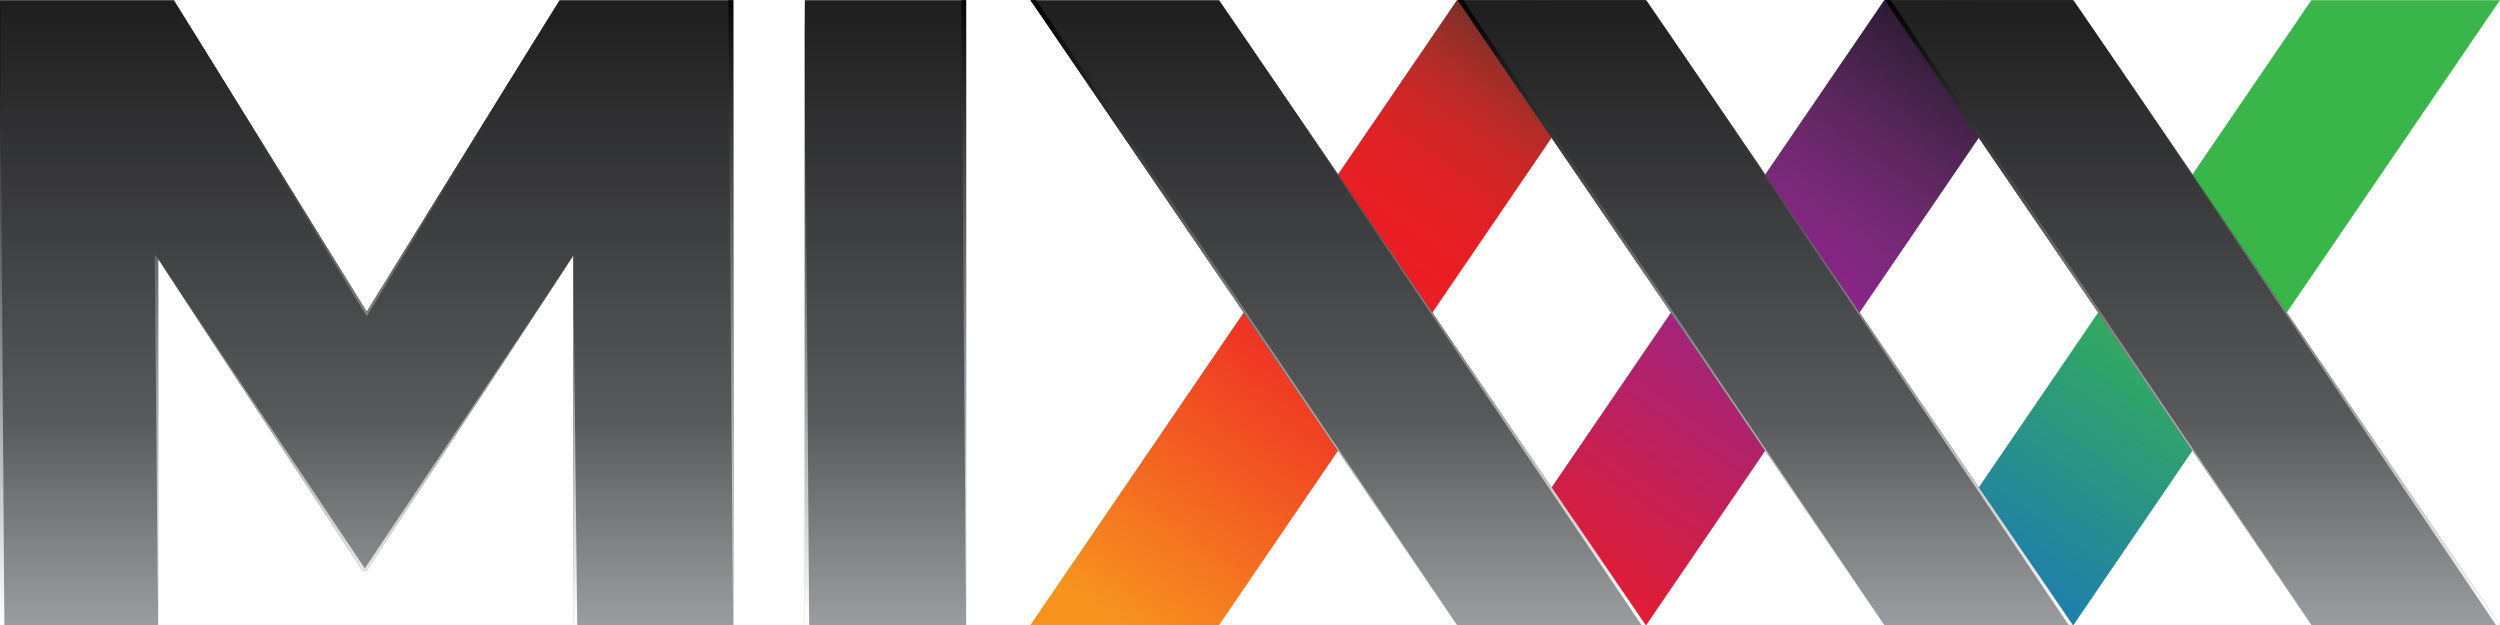
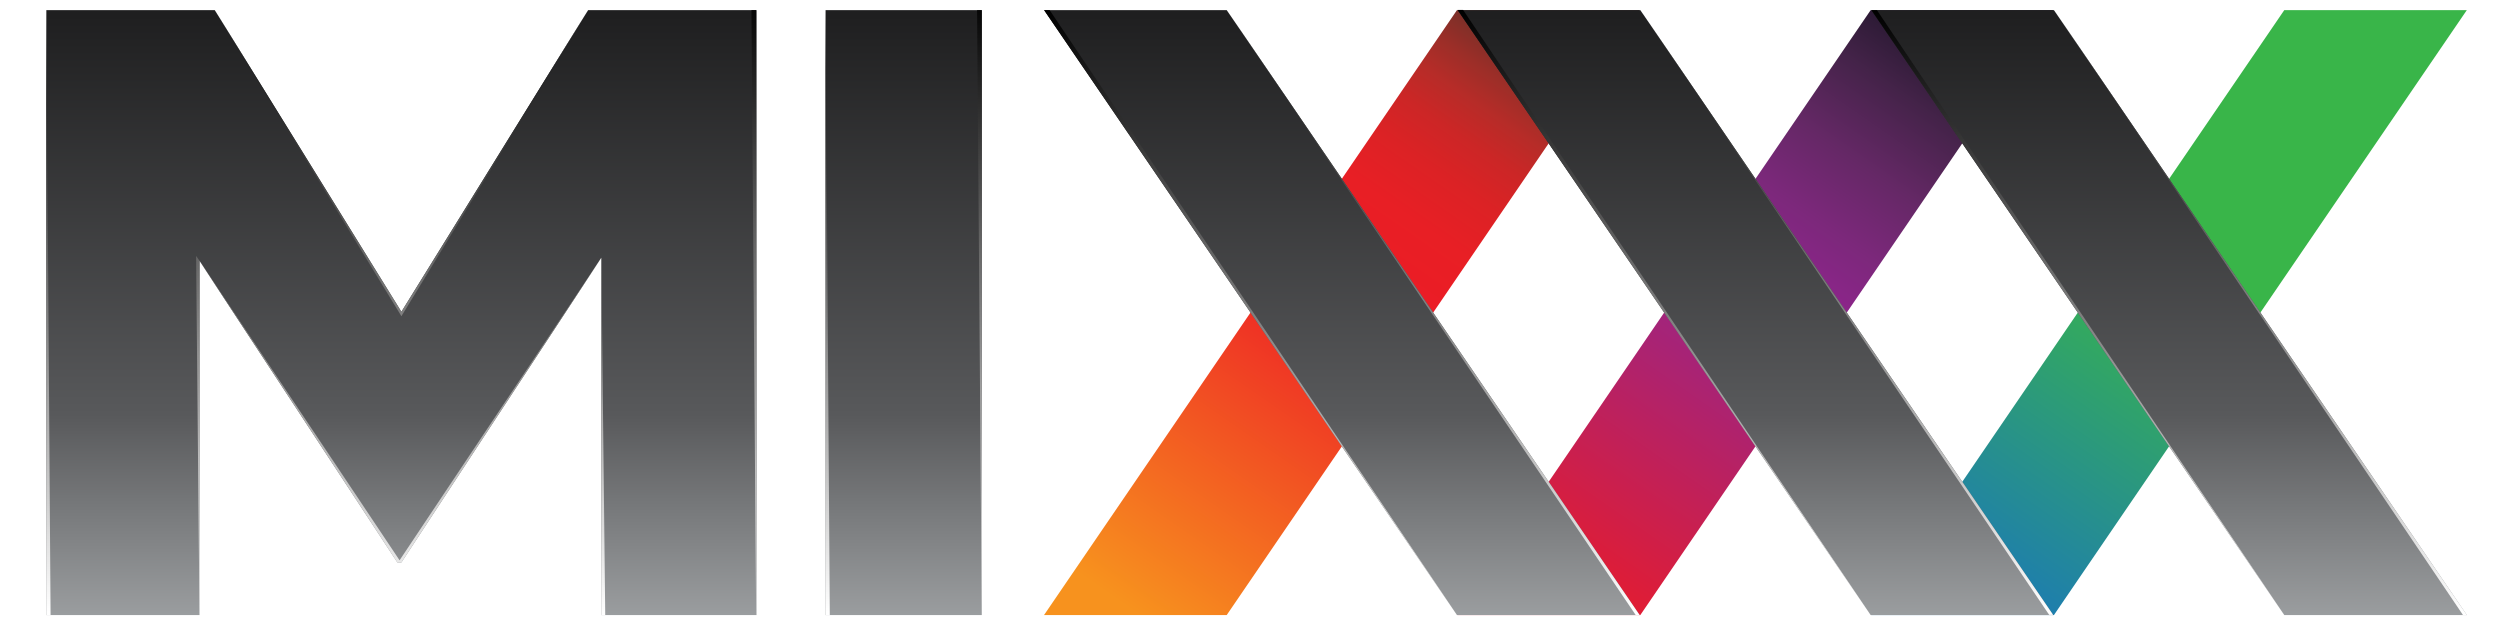
<svg xmlns="http://www.w3.org/2000/svg" xmlns:xlink="http://www.w3.org/1999/xlink" width="104" height="26" version="1.1" id="svg2">
  <defs id="defs4">
    <linearGradient id="Grad0" y1="-0.146" x1="74.993" y2="88.767" gradientUnits="userSpaceOnUse" x2="13.486">
      <stop offset="47.8%" stop-color="#39b549" stop-opacity="1" id="stop7" />
      <stop offset="100%" stop-color="#1a76bc" stop-opacity="1" id="stop9" />
    </linearGradient>
    <linearGradient id="Grad1" y1="-0.15" x1="74.998" y2="88.767" gradientUnits="userSpaceOnUse" x2="13.488">
      <stop offset="0%" stop-color="#381f1f" stop-opacity="1" id="stop12" />
      <stop offset="0.17%" stop-color="#3a1f20" stop-opacity="1" id="stop14" />
      <stop offset="3.76%" stop-color="#5b2825" stop-opacity="1" id="stop16" />
      <stop offset="7.57%" stop-color="#7c2f28" stop-opacity="1" id="stop18" />
      <stop offset="11.73%" stop-color="#9b2e28" stop-opacity="1" id="stop20" />
      <stop offset="16.26%" stop-color="#b62c28" stop-opacity="1" id="stop22" />
      <stop offset="21.29%" stop-color="#cc2626" stop-opacity="1" id="stop24" />
      <stop offset="27.1%" stop-color="#dc2225" stop-opacity="1" id="stop26" />
      <stop offset="34.38%" stop-color="#e81f25" stop-opacity="1" id="stop28" />
      <stop offset="47.8%" stop-color="#ed1b26" stop-opacity="1" id="stop30" />
      <stop offset="100%" stop-color="#f7921e" stop-opacity="1" id="stop32" />
    </linearGradient>
    <linearGradient id="Grad2" y1="-0.147" x1="74.992" y2="88.766" gradientUnits="userSpaceOnUse" x2="13.485">
      <stop offset="0%" stop-color="#120e1e" stop-opacity="1" id="stop35" />
      <stop offset="2.31%" stop-color="#1b1426" stop-opacity="1" id="stop37" />
      <stop offset="14.46%" stop-color="#442349" stop-opacity="1" id="stop39" />
      <stop offset="25.52%" stop-color="#652866" stop-opacity="1" id="stop41" />
      <stop offset="35.11%" stop-color="#7c287b" stop-opacity="1" id="stop43" />
      <stop offset="42.86%" stop-color="#8b2589" stop-opacity="1" id="stop45" />
      <stop offset="47.8%" stop-color="#91268f" stop-opacity="1" id="stop47" />
      <stop offset="100%" stop-color="#ed1b26" stop-opacity="1" id="stop49" />
    </linearGradient>
    <clipPath id="Clip0">
      <path d="m 0,0 358.182,0 0,89.118 L 0,89.118 0,0 z" transform="translate(0,0.028)" id="path52" />
    </clipPath>
    <linearGradient id="Grad3" y1="0.247" x1="44.061" y2="93.878" gradientUnits="userSpaceOnUse" x2="44.061">
      <stop offset="0%" stop-color="#1f1f20" stop-opacity="1" id="stop55" />
      <stop offset="0.556%" stop-color="#1f1f20" stop-opacity="1" id="stop57" />
      <stop offset="63.333%" stop-color="#58595b" stop-opacity="1" id="stop59" />
      <stop offset="100%" stop-color="#a5a8aa" stop-opacity="1" id="stop61" />
    </linearGradient>
    <linearGradient id="Grad4" y1="0.247" x1="44.066" y2="93.878" gradientUnits="userSpaceOnUse" x2="44.066">
      <stop offset="0%" stop-color="#1f1f20" stop-opacity="1" id="stop64" />
      <stop offset="0.556%" stop-color="#1f1f20" stop-opacity="1" id="stop66" />
      <stop offset="63.333%" stop-color="#58595b" stop-opacity="1" id="stop68" />
      <stop offset="100%" stop-color="#a5a8aa" stop-opacity="1" id="stop70" />
    </linearGradient>
    <linearGradient id="Grad5" y1="0.247" x1="44.066" y2="93.878" gradientUnits="userSpaceOnUse" x2="44.066">
      <stop offset="0%" stop-color="#1f1f20" stop-opacity="1" id="stop73" />
      <stop offset="0.556%" stop-color="#1f1f20" stop-opacity="1" id="stop75" />
      <stop offset="63.333%" stop-color="#58595b" stop-opacity="1" id="stop77" />
      <stop offset="100%" stop-color="#a5a8aa" stop-opacity="1" id="stop79" />
    </linearGradient>
    <linearGradient id="Grad6" y1="0.247" x1="11.557" y2="93.878" gradientUnits="userSpaceOnUse" x2="11.557">
      <stop offset="0%" stop-color="#1f1f20" stop-opacity="1" id="stop82" />
      <stop offset="0.556%" stop-color="#1f1f20" stop-opacity="1" id="stop84" />
      <stop offset="63.333%" stop-color="#58595b" stop-opacity="1" id="stop86" />
      <stop offset="100%" stop-color="#a5a8aa" stop-opacity="1" id="stop88" />
    </linearGradient>
    <linearGradient id="Grad7" y1="0.247" x1="52.543" y2="93.878" gradientUnits="userSpaceOnUse" x2="52.543">
      <stop offset="0%" stop-color="#1f1f20" stop-opacity="1" id="stop91" />
      <stop offset="0.556%" stop-color="#1f1f20" stop-opacity="1" id="stop93" />
      <stop offset="63.333%" stop-color="#58595b" stop-opacity="1" id="stop95" />
      <stop offset="100%" stop-color="#a5a8aa" stop-opacity="1" id="stop97" />
    </linearGradient>
    <linearGradient id="Grad8" y1="90.637" x1="0.348" y2="-2.332" gradientUnits="userSpaceOnUse" x2="0.348">
      <stop offset="0%" stop-color="#ffffff" stop-opacity="1" id="stop100" />
      <stop offset="100%" stop-color="#000000" stop-opacity="1" id="stop102" />
    </linearGradient>
    <linearGradient id="Grad9" y1="90.637" x1="0.348" y2="-2.332" gradientUnits="userSpaceOnUse" x2="0.348">
      <stop offset="0%" stop-color="#ffffff" stop-opacity="1" id="stop105" />
      <stop offset="100%" stop-color="#000000" stop-opacity="1" id="stop107" />
    </linearGradient>
    <linearGradient id="Grad10" y1="88.656" x1="0.313" y2="1.172" gradientUnits="userSpaceOnUse" x2="0.313">
      <stop offset="0%" stop-color="#ffffff" stop-opacity="1" id="stop110" />
      <stop offset="100%" stop-color="#000000" stop-opacity="1" id="stop112" />
    </linearGradient>
    <linearGradient id="Grad11" y1="88.656" x1="0.312" y2="1.172" gradientUnits="userSpaceOnUse" x2="0.312">
      <stop offset="0%" stop-color="#ffffff" stop-opacity="1" id="stop115" />
      <stop offset="100%" stop-color="#000000" stop-opacity="1" id="stop117" />
    </linearGradient>
    <clipPath id="Clip1">
      <path d="m 0,0 88.123,0 0,89.118 L 0,89.118 0,0 z" transform="translate(147.641,0.028)" id="path120" />
    </clipPath>
    <linearGradient id="Grad12" y1="89.118" x1="30.55" y2="-3.241" gradientUnits="userSpaceOnUse" x2="30.55">
      <stop offset="0%" stop-color="#ffffff" stop-opacity="1" id="stop123" />
      <stop offset="100%" stop-color="#000000" stop-opacity="1" id="stop125" />
    </linearGradient>
    <linearGradient id="Grad13" y1="90.026" x1="30.548" y2="0.105" gradientUnits="userSpaceOnUse" x2="30.548">
      <stop offset="0%" stop-color="#ffffff" stop-opacity="1" id="stop128" />
      <stop offset="100%" stop-color="#000000" stop-opacity="1" id="stop130" />
    </linearGradient>
    <clipPath id="Clip2">
      <path d="m 0,0 88.123,0 0,89.118 L 0,89.118 0,0 z" transform="translate(208.823,0)" id="path133" />
    </clipPath>
    <linearGradient id="Grad14" y1="89.118" x1="30.549" y2="-3.241" gradientUnits="userSpaceOnUse" x2="30.549">
      <stop offset="0%" stop-color="#ffffff" stop-opacity="1" id="stop136" />
      <stop offset="100%" stop-color="#000000" stop-opacity="1" id="stop138" />
    </linearGradient>
    <linearGradient id="Grad15" y1="90.025" x1="30.549" y2="0.105" gradientUnits="userSpaceOnUse" x2="30.549">
      <stop offset="0%" stop-color="#ffffff" stop-opacity="1" id="stop141" />
      <stop offset="100%" stop-color="#000000" stop-opacity="1" id="stop143" />
    </linearGradient>
    <clipPath id="Clip3">
      <path d="m 0,0 88.123,0 0,89.118 L 0,89.118 0,0 z" transform="translate(270.034,0)" id="path146" />
    </clipPath>
    <linearGradient id="Grad16" y1="89.118" x1="30.549" y2="-3.241" gradientUnits="userSpaceOnUse" x2="30.549">
      <stop offset="0%" stop-color="#ffffff" stop-opacity="1" id="stop149" />
      <stop offset="100%" stop-color="#000000" stop-opacity="1" id="stop151" />
    </linearGradient>
    <linearGradient id="Grad17" y1="90.025" x1="30.549" y2="0.105" gradientUnits="userSpaceOnUse" x2="30.549">
      <stop offset="0%" stop-color="#ffffff" stop-opacity="1" id="stop154" />
      <stop offset="100%" stop-color="#000000" stop-opacity="1" id="stop156" />
    </linearGradient>
    <linearGradient id="Grad18" y1="52.64" x1="0.292" y2="-37.899" gradientUnits="userSpaceOnUse" x2="0.292">
      <stop offset="0%" stop-color="#ffffff" stop-opacity="1" id="stop159" />
      <stop offset="100%" stop-color="#000000" stop-opacity="1" id="stop161" />
    </linearGradient>
    <linearGradient id="Grad19" y1="52.916" x1="0.248" y2="-35.326" gradientUnits="userSpaceOnUse" x2="0.248">
      <stop offset="0%" stop-color="#ffffff" stop-opacity="1" id="stop164" />
      <stop offset="100%" stop-color="#000000" stop-opacity="1" id="stop166" />
    </linearGradient>
    <linearGradient id="Grad20" y1="89.12" x1="27.626" y2="0.13" gradientUnits="userSpaceOnUse" x2="27.626">
      <stop offset="0%" stop-color="#ffffff" stop-opacity="1" id="stop169" />
      <stop offset="100%" stop-color="#000000" stop-opacity="1" id="stop171" />
    </linearGradient>
    <linearGradient id="Grad21" y1="53.389" x1="29.726" y2="-36.621" gradientUnits="userSpaceOnUse" x2="29.726">
      <stop offset="0%" stop-color="#ffffff" stop-opacity="1" id="stop174" />
      <stop offset="100%" stop-color="#000000" stop-opacity="1" id="stop176" />
    </linearGradient>
    <linearGradient xlink:href="#Grad8" id="linearGradient3169" gradientUnits="userSpaceOnUse" x1="0.348" y1="90.637" x2="0.348" y2="-2.332" />
    <linearGradient xlink:href="#Grad9" id="linearGradient3171" gradientUnits="userSpaceOnUse" x1="0.348" y1="90.637" x2="0.348" y2="-2.332" />
    <linearGradient xlink:href="#Grad10" id="linearGradient3173" gradientUnits="userSpaceOnUse" x1="0.313" y1="88.656" x2="0.313" y2="1.172" />
    <linearGradient xlink:href="#Grad11" id="linearGradient3175" gradientUnits="userSpaceOnUse" x1="0.312" y1="88.656" x2="0.312" y2="1.172" />
    <linearGradient xlink:href="#Grad12" id="linearGradient3177" gradientUnits="userSpaceOnUse" x1="30.55" y1="89.118" x2="30.55" y2="-3.241" />
    <linearGradient xlink:href="#Grad13" id="linearGradient3179" gradientUnits="userSpaceOnUse" x1="30.548" y1="90.026" x2="30.548" y2="0.105" />
    <linearGradient xlink:href="#Grad14" id="linearGradient3181" gradientUnits="userSpaceOnUse" x1="30.549" y1="89.118" x2="30.549" y2="-3.241" />
    <linearGradient xlink:href="#Grad15" id="linearGradient3183" gradientUnits="userSpaceOnUse" x1="30.549" y1="90.025" x2="30.549" y2="0.105" />
    <linearGradient xlink:href="#Grad16" id="linearGradient3185" gradientUnits="userSpaceOnUse" x1="30.549" y1="89.118" x2="30.549" y2="-3.241" />
    <linearGradient xlink:href="#Grad17" id="linearGradient3187" gradientUnits="userSpaceOnUse" x1="30.549" y1="90.025" x2="30.549" y2="0.105" />
    <linearGradient xlink:href="#Grad18" id="linearGradient3189" gradientUnits="userSpaceOnUse" x1="0.292" y1="52.64" x2="0.292" y2="-37.899" />
    <linearGradient xlink:href="#Grad19" id="linearGradient3191" gradientUnits="userSpaceOnUse" x1="0.248" y1="52.916" x2="0.248" y2="-35.326" />
    <linearGradient xlink:href="#Grad20" id="linearGradient3193" gradientUnits="userSpaceOnUse" x1="27.626" y1="89.12" x2="27.626" y2="0.13" />
    <linearGradient xlink:href="#Grad21" id="linearGradient3195" gradientUnits="userSpaceOnUse" x1="29.726" y1="53.389" x2="29.726" y2="-36.621" />
    <linearGradient xlink:href="#Grad21" id="linearGradient3198" gradientUnits="userSpaceOnUse" x1="29.726" y1="53.389" x2="29.726" y2="-36.621" gradientTransform="matrix(0.2322841,0,0,0.2333251,5.26472,8.517766)" />
    <linearGradient xlink:href="#Grad20" id="linearGradient3201" gradientUnits="userSpaceOnUse" x1="27.626" y1="89.12" x2="27.626" y2="0.13" gradientTransform="matrix(0.2322841,0,0,0.2333251,5.788289,0.0065326)" />
    <linearGradient xlink:href="#Grad19" id="linearGradient3204" gradientUnits="userSpaceOnUse" x1="0.248" y1="52.916" x2="0.248" y2="-35.326" gradientTransform="matrix(0.2322841,0,0,0.2333251,5.148114,8.453368)" />
    <linearGradient xlink:href="#Grad18" id="linearGradient3207" gradientUnits="userSpaceOnUse" x1="0.292" y1="52.64" x2="0.292" y2="-37.899" gradientTransform="matrix(0.2322841,0,0,0.2333251,19.07471,8.517766)" />
    <linearGradient xlink:href="#Grad11" id="linearGradient3219" gradientUnits="userSpaceOnUse" x1="0.312" y1="88.656" x2="0.312" y2="1.172" gradientTransform="matrix(0.2322841,0,0,0.2333251,0,0.00653218)" />
    <linearGradient xlink:href="#Grad10" id="linearGradient3222" gradientUnits="userSpaceOnUse" x1="0.313" y1="88.656" x2="0.313" y2="1.172" gradientTransform="matrix(0.2322841,0,0,0.2333251,26.78399,0.00653235)" />
    <linearGradient xlink:href="#Grad9" id="linearGradient3225" gradientUnits="userSpaceOnUse" x1="0.348" y1="90.637" x2="0.348" y2="-2.332" gradientTransform="matrix(0.2322841,0,0,0.2333251,24.23653,0.0065326)" />
    <linearGradient xlink:href="#Grad8" id="linearGradient3228" gradientUnits="userSpaceOnUse" x1="0.348" y1="90.637" x2="0.348" y2="-2.332" gradientTransform="matrix(0.2322841,0,0,0.2333251,31.99133,0.0065326)" />
    <linearGradient xlink:href="#Grad16" id="linearGradient3230" gradientUnits="userSpaceOnUse" x1="30.549" y1="89.118" x2="30.549" y2="-3.241" />
    <linearGradient xlink:href="#Grad17" id="linearGradient3232" gradientUnits="userSpaceOnUse" x1="30.549" y1="90.025" x2="30.549" y2="0.105" />
  </defs>
-   <g id="g3234" transform="scale(1.25,1.25)">
+   <g id="g3234" transform="matrix(1.210275,0,0,1.210275,1.927992,0.413141)">
    <g transform="matrix(0.2322841,0,0,0.2333251,0,-5.02e-7)" id="Background">
      <path transform="translate(270.048,0.028)" d="M 0,89.118 61.111,0 88.123,0 27.023,89.118 0,89.118 z" id=" polygon460" style="fill:url(#Grad0);fill-rule:nonzero;stroke:none" />
      <path transform="translate(147.63,0.028)" d="M 0,89.118 61.107,0 88.134,0 27.034,89.118 0,89.118 z" id=" polygon485" style="fill:url(#Grad1);fill-rule:nonzero;stroke:none" />
      <path transform="translate(208.845,0.028)" d="M 0,89.118 61.11,0 88.123,0 27.022,89.118 0,89.118 z" id=" polygon504" style="fill:url(#Grad2);fill-rule:nonzero;stroke:none" />
    </g>
    <g transform="matrix(0.2322841,0,0,0.2333251,0,-5.02e-7)" id="New Layer 1">
      <g clip-path="url(#Clip0)" id="Group9">
        <path transform="translate(147.641,0.028)" d="M 88.123,89.118 27.023,0 0,0 l 61.096,89.118 27.027,0 z" id=" polygon515" style="fill:url(#Grad3);fill-rule:nonzero;stroke:none" />
        <path transform="translate(208.845,0.028)" d="M 88.133,89.118 27.022,0 0,0 l 61.11,89.118 27.023,0 z" id=" polygon524" style="fill:url(#Grad4);fill-rule:nonzero;stroke:none" />
        <path transform="translate(270.048,0.028)" d="M 88.134,89.118 27.023,0 0,0 l 61.111,89.118 27.023,0 z" id=" polygon533" style="fill:url(#Grad5);fill-rule:nonzero;stroke:none" />
        <path transform="translate(115.307,0.028)" d="m 0,0 23.115,0 0,89.118 L 0,89.118 0,0 z" id=" rect542" style="fill:url(#Grad6);fill-rule:evenodd;stroke:none" />
        <path transform="translate(0,0.028)" d="m 22.665,89.118 0,-52.188 29.276,44.438 0.597,0 29.58,-44.89 0,52.64 22.969,0 L 105.087,0 80.171,0 52.538,44.437 24.919,0 0,0 l 0,89.118 22.665,0 z" id=" polygon551" style="fill:url(#Grad7);fill-rule:nonzero;stroke:none" />
      </g>
    </g>
    <path style="fill:url(#linearGradient3228);fill-rule:nonzero;stroke:none" id=" polygon569" d="m 32.153,20.8 0,-20.793 -0.162,0 L 32.153,20.8 z" />
    <path style="fill:url(#linearGradient3225);fill-rule:nonzero;stroke:none" id=" polygon576" d="m 24.398,20.8 0,-20.793 -0.162,0 L 24.398,20.8 z" />
    <path style="fill:url(#linearGradient3222);fill-rule:nonzero;stroke:none" id=" polygon583" d="m 26.929,20.8 -0.145,-20.793 0,20.793 0.145,0 z" />
    <path style="fill:url(#linearGradient3219);fill-rule:nonzero;stroke:none" id=" polygon590" d="M 0.145,20.8 0,0.007 0,20.8 l 0.145,0 z" />
    <g transform="matrix(0.2322841,0,0,0.2333251,0,-5.02e-7)" id="g592" clip-path="url(#Clip1)">
      <path style="fill:url(#linearGradient3177);fill-rule:nonzero;stroke:none" id=" polygon599" d="M 61.1,89.118 0,0 l 60.524,89.118 0.576,0 z" transform="translate(174.664,0.028)" />
      <path style="fill:url(#linearGradient3179);fill-rule:nonzero;stroke:none" id=" polygon606" d="M 0.821,0 0,0 61.096,89.118 0.821,0 z" transform="translate(147.641,0.028)" />
    </g>
    <g transform="matrix(0.2322841,0,0,0.2333251,0,-5.02e-7)" id="g608" clip-path="url(#Clip2)">
      <path style="fill:url(#linearGradient3181);fill-rule:nonzero;stroke:none" id=" polygon615" d="M 61.1,89.118 0,0 l 60.525,89.118 0.575,0 z" transform="translate(235.846,0)" />
      <path style="fill:url(#linearGradient3183);fill-rule:nonzero;stroke:none" id=" polygon622" d="M 0.822,0 0,0 61.097,89.118 0.822,0 z" transform="translate(208.823,0)" />
    </g>
    <g transform="matrix(0.2322841,0,0,0.2333251,0.0058071,0.0065326)" id="g624" clip-path="url(#Clip3)">
      <path style="fill:url(#linearGradient3230);fill-rule:nonzero;stroke:none" id=" polygon631" d="M 61.1,89.118 0,0 l 60.525,89.118 0.575,0 z" transform="translate(297.057,0)" />
      <path style="fill:url(#linearGradient3232);fill-rule:nonzero;stroke:none" id=" polygon638" d="M 0.821,0 0,0 61.097,89.118 0.821,0 z" transform="translate(270.034,0)" />
    </g>
    <path style="fill:url(#linearGradient3207);fill-rule:nonzero;stroke:none" id=" polygon645" d="m 19.075,8.518 0,12.282 0.135,0 L 19.075,8.518 z" />
    <path style="fill:url(#linearGradient3204);fill-rule:nonzero;stroke:none" id=" polygon652" d="m 5.264,20.8 0,-12.177 L 5.148,8.453 5.264,20.8 z" />
    <path style="fill:url(#linearGradient3201);fill-rule:nonzero;stroke:none" id=" polygon659" d="M 12.204,10.527 18.622,0.007 12.204,10.375 5.788,0.007 12.204,10.527 z" />
    <path style="fill:url(#linearGradient3198);fill-rule:nonzero;stroke:none" id=" polygon666" d="m 5.265,8.623 6.8,10.369 0.139,0 L 19.075,8.518 12.141,18.917 5.265,8.623 z" />
  </g>
</svg>
